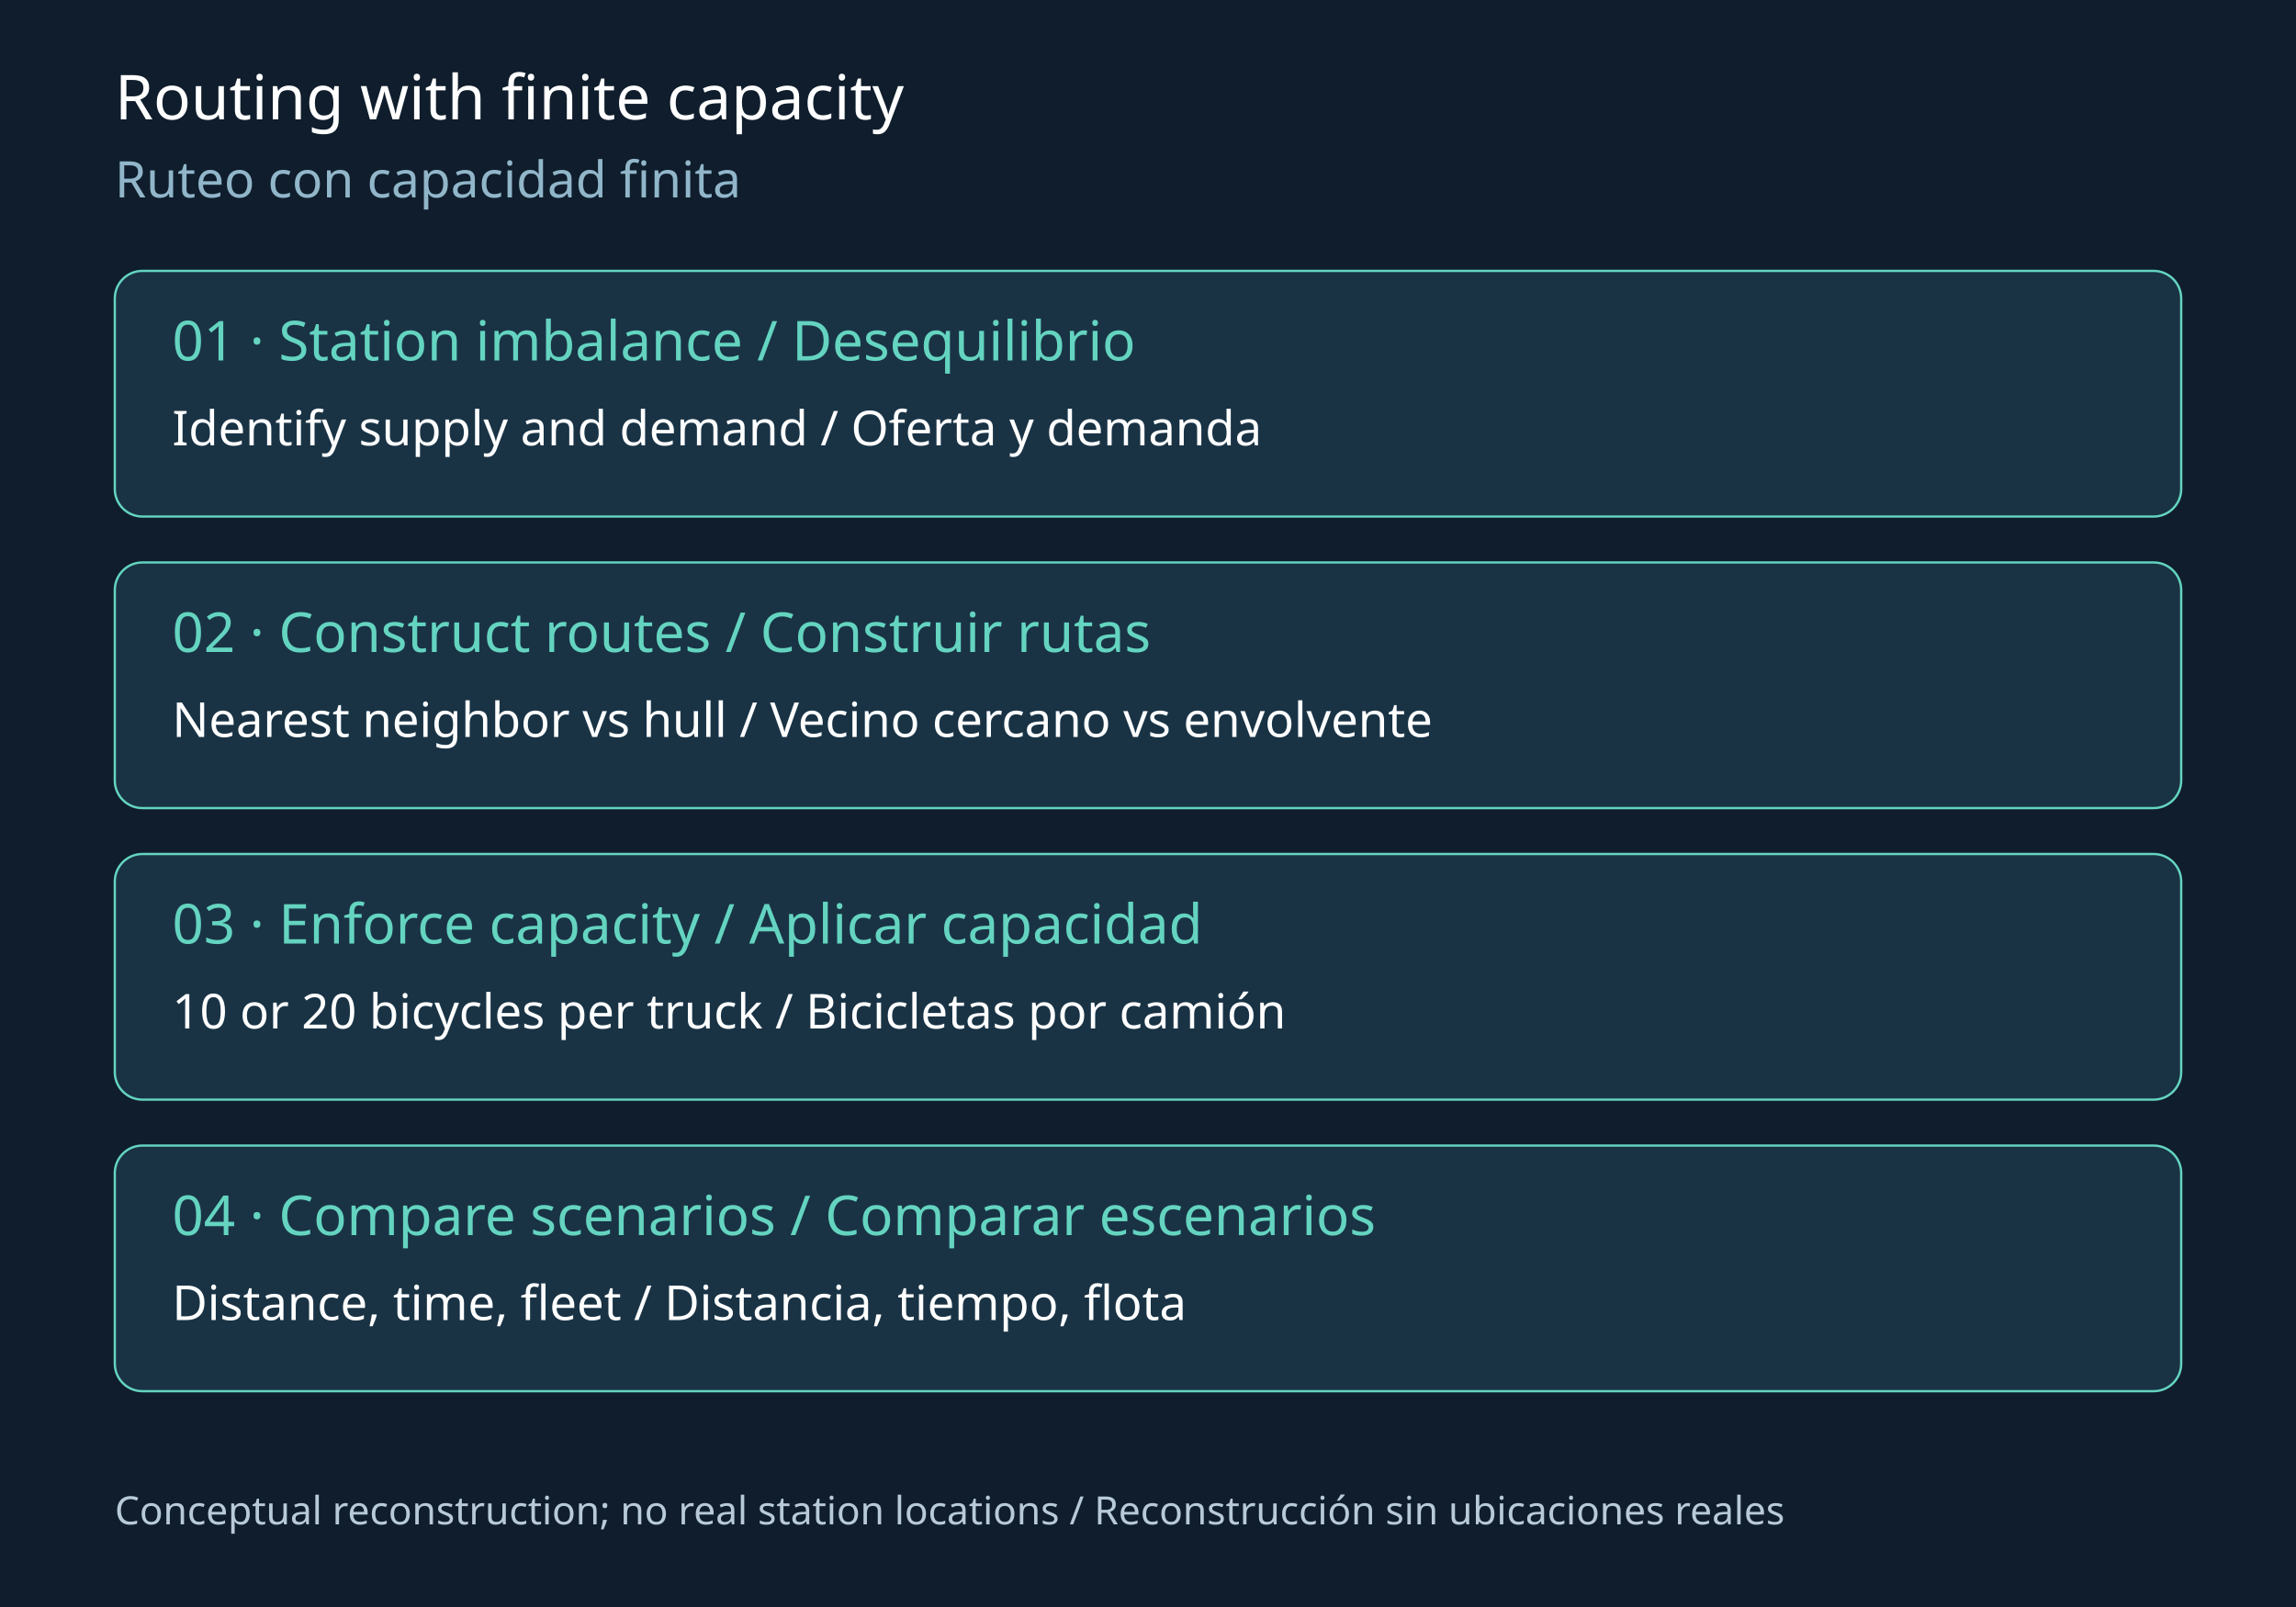
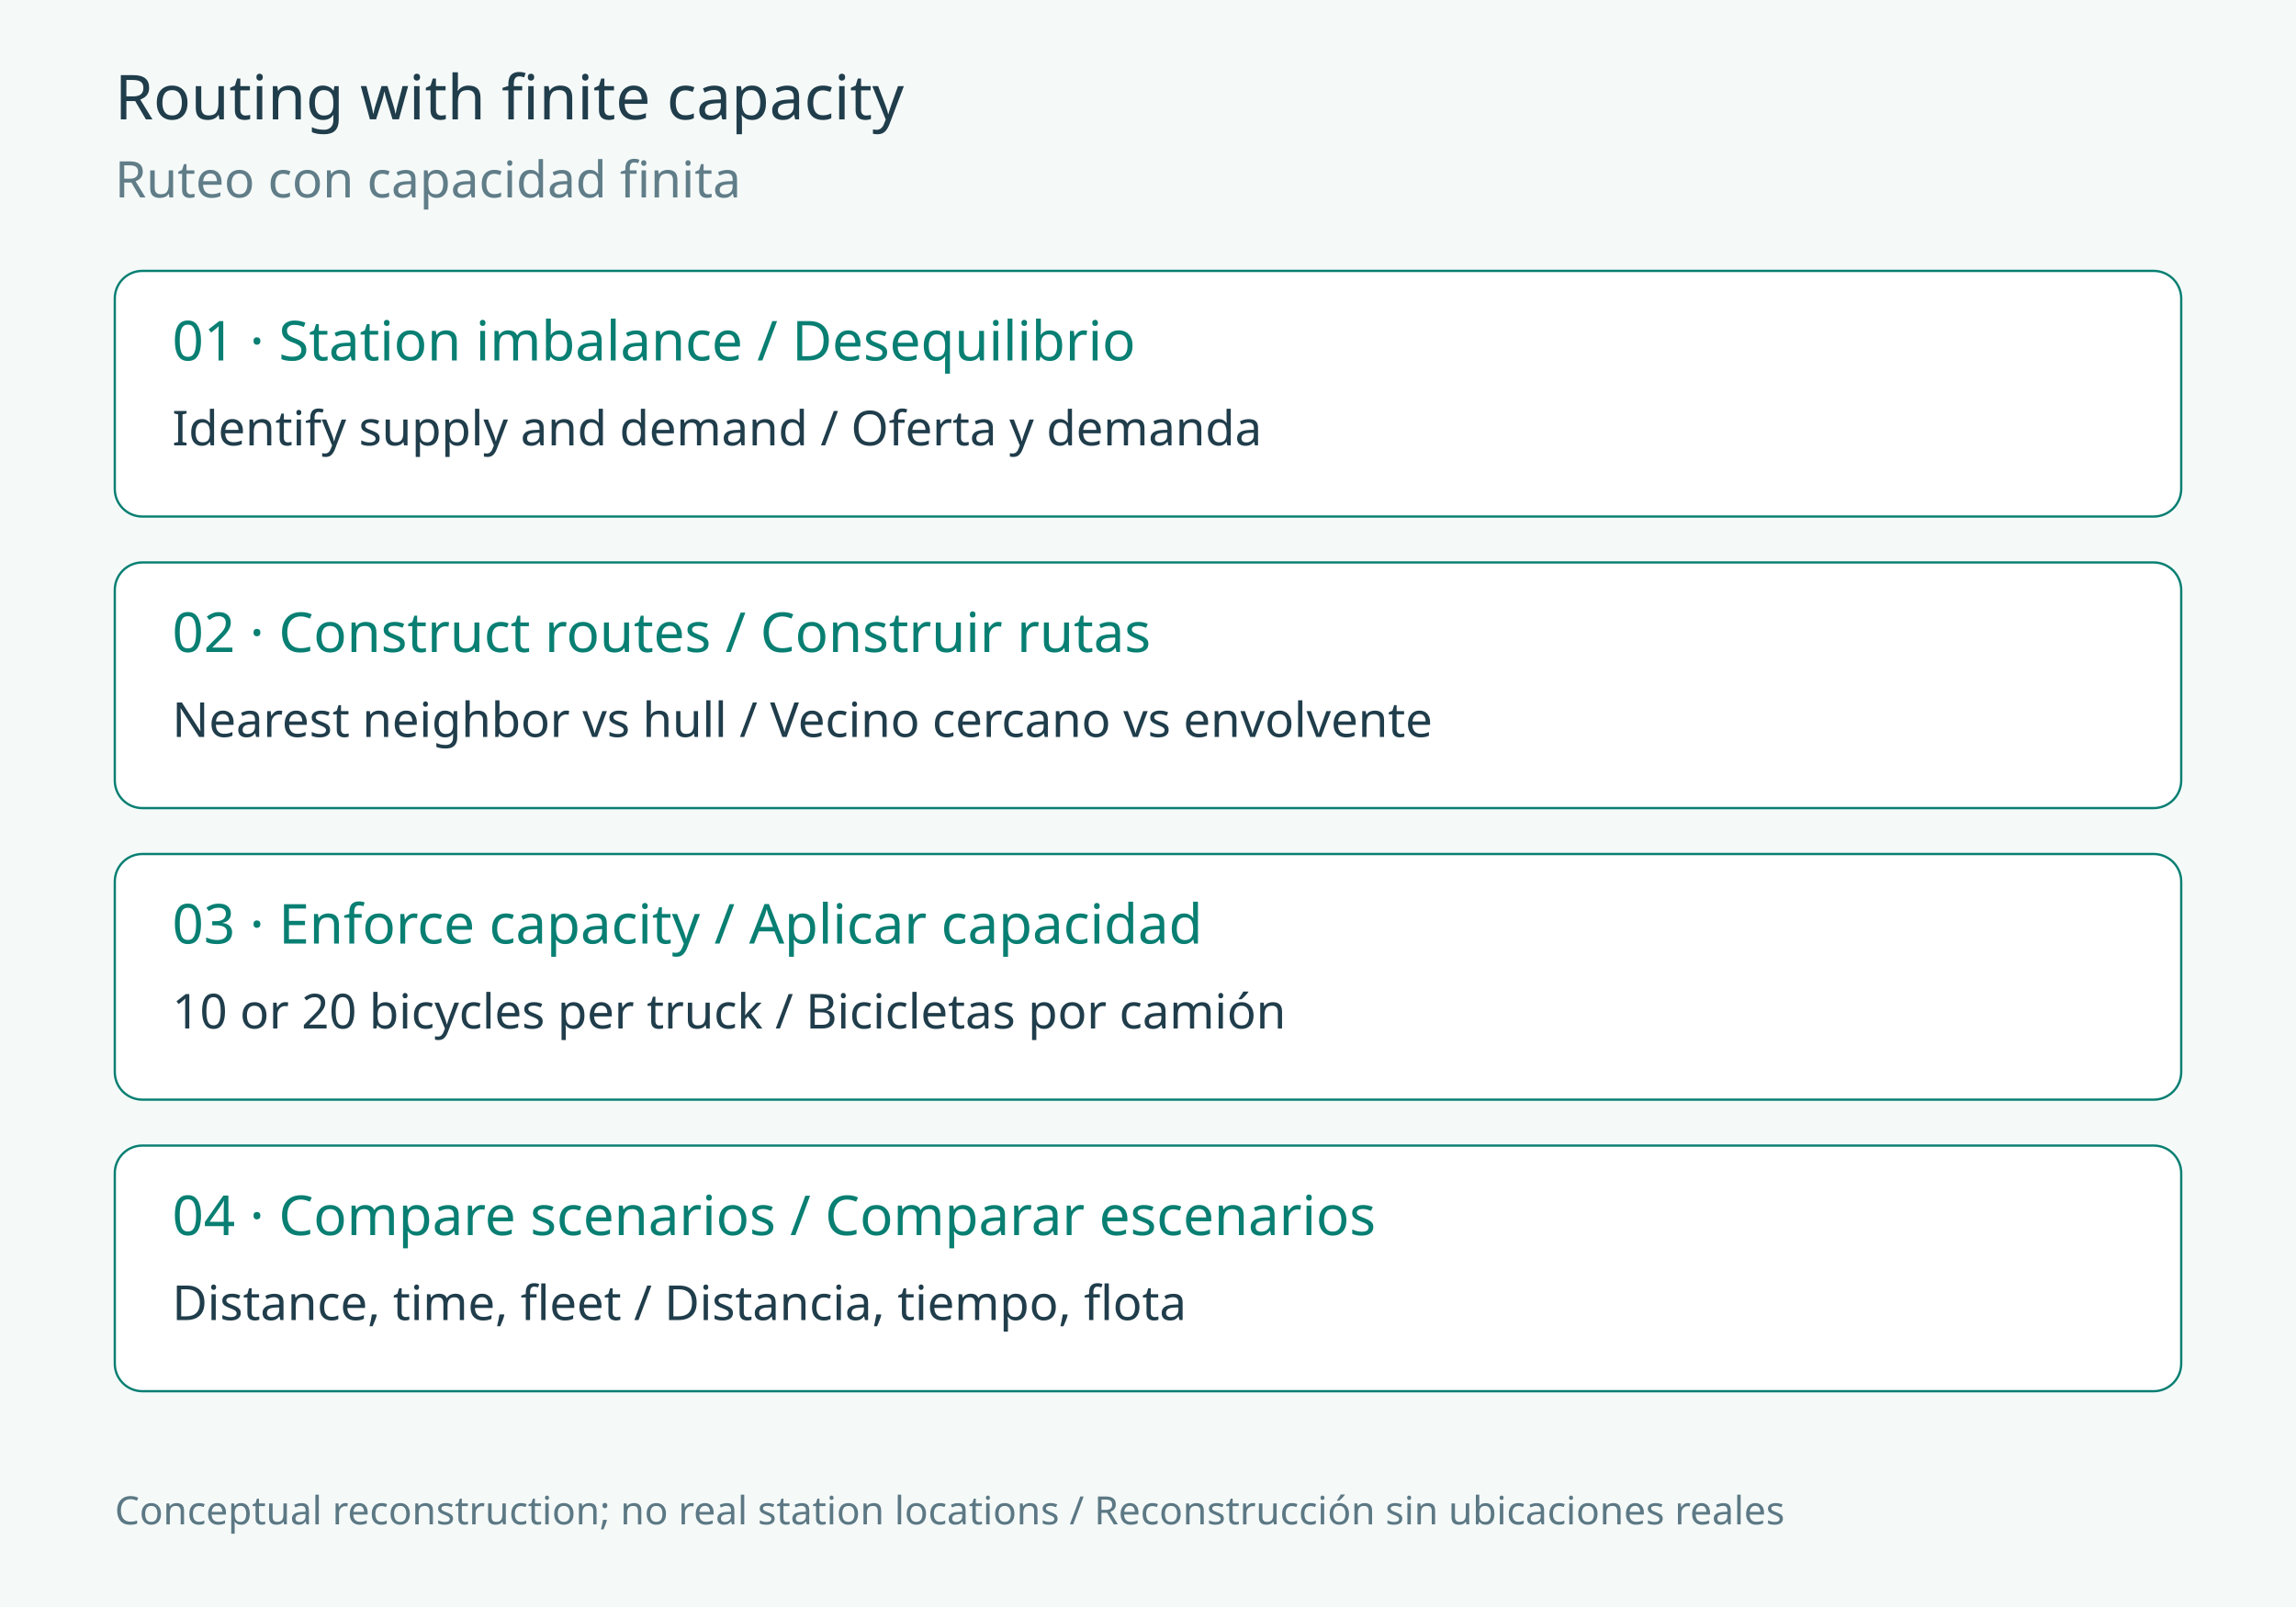
<svg xmlns="http://www.w3.org/2000/svg" width="1000" height="700" viewBox="0 0 1000 700" role="img">
-   <rect width="1000" height="700" fill="#0f1d2c" />
-   <text x="50" y="52" fill="#ffffff" font-size="27" font-family="sans-serif">Routing with finite capacity</text>
-   <text x="50" y="86" fill="#91b6c9" font-size="22" font-family="sans-serif">Ruteo con capacidad finita</text>
-   <rect x="50" y="118" width="900" height="107" rx="12" fill="#193345" stroke="#64d4c0" />
-   <text x="75" y="157" fill="#64d4c0" font-size="24" font-family="sans-serif">01 · Station imbalance / Desequilibrio</text>
-   <text x="75" y="194" fill="#ffffff" font-size="21" font-family="sans-serif">Identify supply and demand / Oferta y demanda</text>
-   <rect x="50" y="245" width="900" height="107" rx="12" fill="#193345" stroke="#64d4c0" />
-   <text x="75" y="284" fill="#64d4c0" font-size="24" font-family="sans-serif">02 · Construct routes / Construir rutas</text>
-   <text x="75" y="321" fill="#ffffff" font-size="21" font-family="sans-serif">Nearest neighbor vs hull / Vecino cercano vs envolvente</text>
-   <rect x="50" y="372" width="900" height="107" rx="12" fill="#193345" stroke="#64d4c0" />
-   <text x="75" y="411" fill="#64d4c0" font-size="24" font-family="sans-serif">03 · Enforce capacity / Aplicar capacidad</text>
-   <text x="75" y="448" fill="#ffffff" font-size="21" font-family="sans-serif">10 or 20 bicycles per truck / Bicicletas por camión</text>
-   <rect x="50" y="499" width="900" height="107" rx="12" fill="#193345" stroke="#64d4c0" />
-   <text x="75" y="538" fill="#64d4c0" font-size="24" font-family="sans-serif">04 · Compare scenarios / Comparar escenarios</text>
-   <text x="75" y="575" fill="#ffffff" font-size="21" font-family="sans-serif">Distance, time, fleet / Distancia, tiempo, flota</text>
-   <text x="50" y="664" fill="#b8cad7" font-size="17" font-family="sans-serif">Conceptual reconstruction; no real station locations / Reconstrucción sin ubicaciones reales</text>
+   <rect width="1000" height="700" fill="#f5faf9" />
+   <text x="50" y="52" fill="#203d4b" font-size="27" font-family="sans-serif">Routing with finite capacity</text>
+   <text x="50" y="86" fill="#607d88" font-size="22" font-family="sans-serif">Ruteo con capacidad finita</text>
+   <rect x="50" y="118" width="900" height="107" rx="12" fill="#ffffff" stroke="#087f72" />
+   <text x="75" y="157" fill="#087f72" font-size="24" font-family="sans-serif">01 · Station imbalance / Desequilibrio</text>
+   <text x="75" y="194" fill="#203d4b" font-size="21" font-family="sans-serif">Identify supply and demand / Oferta y demanda</text>
+   <rect x="50" y="245" width="900" height="107" rx="12" fill="#ffffff" stroke="#087f72" />
+   <text x="75" y="284" fill="#087f72" font-size="24" font-family="sans-serif">02 · Construct routes / Construir rutas</text>
+   <text x="75" y="321" fill="#203d4b" font-size="21" font-family="sans-serif">Nearest neighbor vs hull / Vecino cercano vs envolvente</text>
+   <rect x="50" y="372" width="900" height="107" rx="12" fill="#ffffff" stroke="#087f72" />
+   <text x="75" y="411" fill="#087f72" font-size="24" font-family="sans-serif">03 · Enforce capacity / Aplicar capacidad</text>
+   <text x="75" y="448" fill="#203d4b" font-size="21" font-family="sans-serif">10 or 20 bicycles per truck / Bicicletas por camión</text>
+   <rect x="50" y="499" width="900" height="107" rx="12" fill="#ffffff" stroke="#087f72" />
+   <text x="75" y="538" fill="#087f72" font-size="24" font-family="sans-serif">04 · Compare scenarios / Comparar escenarios</text>
+   <text x="75" y="575" fill="#203d4b" font-size="21" font-family="sans-serif">Distance, time, fleet / Distancia, tiempo, flota</text>
+   <text x="50" y="664" fill="#5c7884" font-size="17" font-family="sans-serif">Conceptual reconstruction; no real station locations / Reconstrucción sin ubicaciones reales</text>
</svg>
